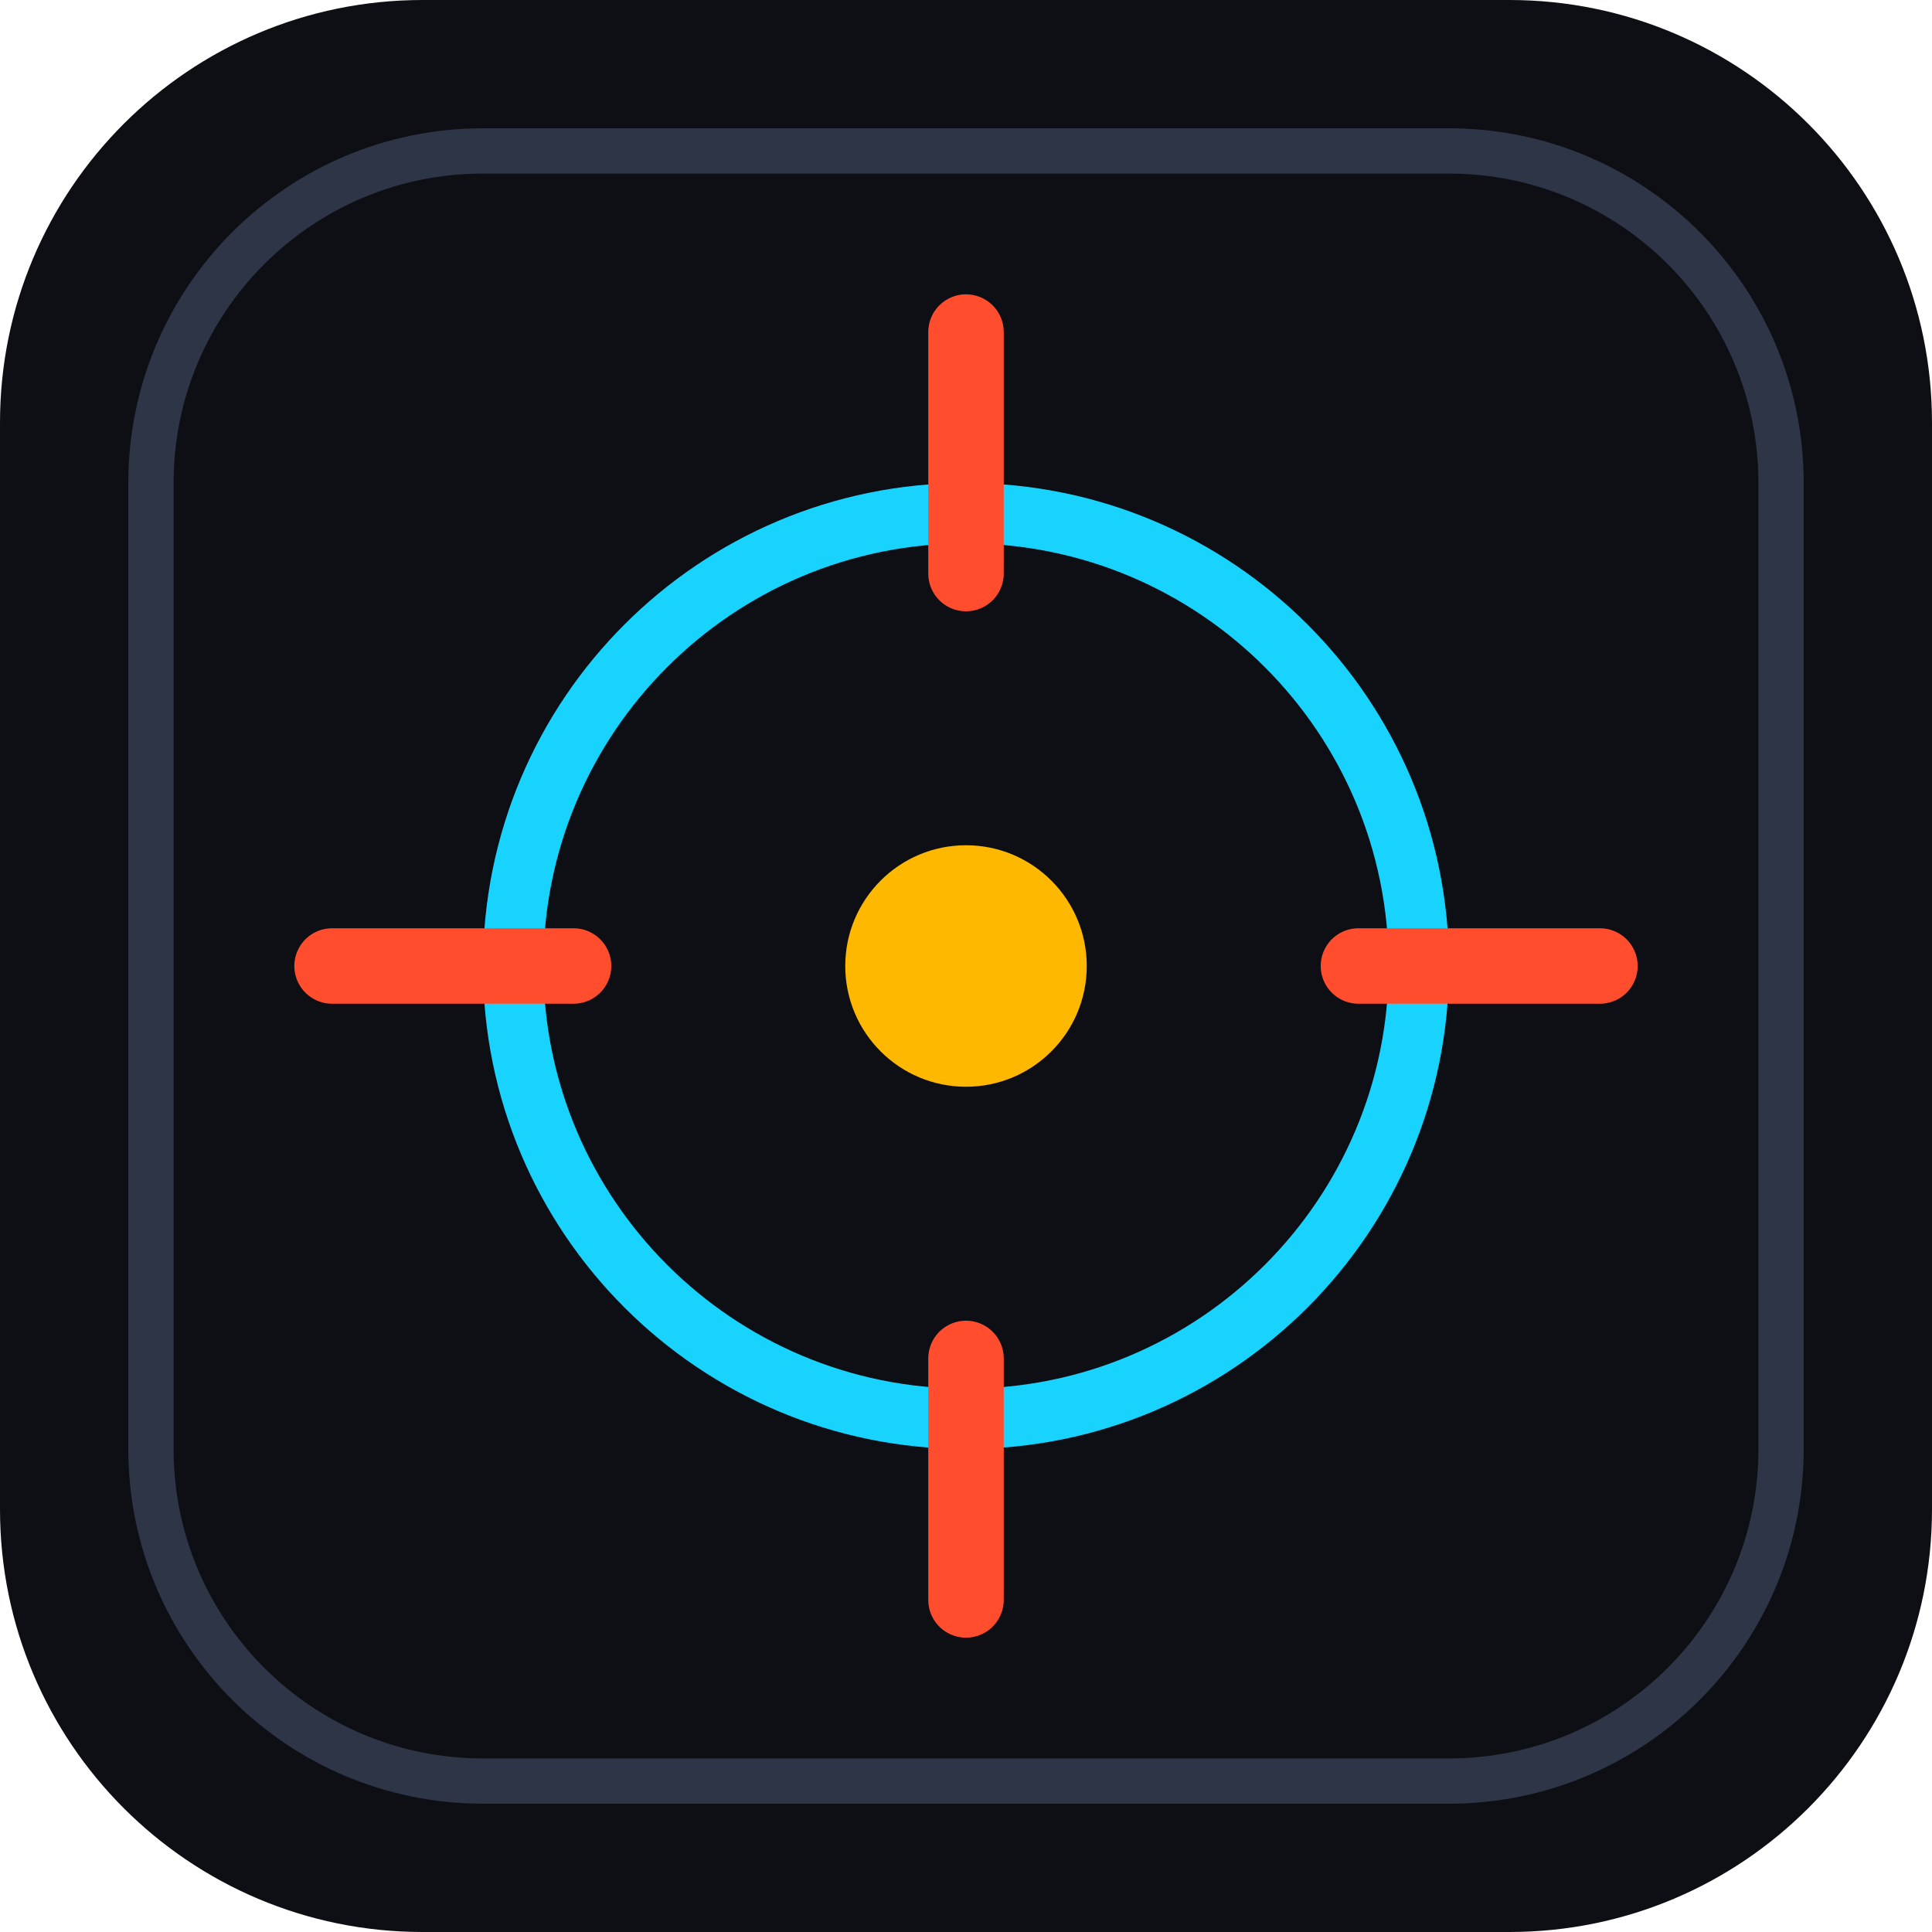
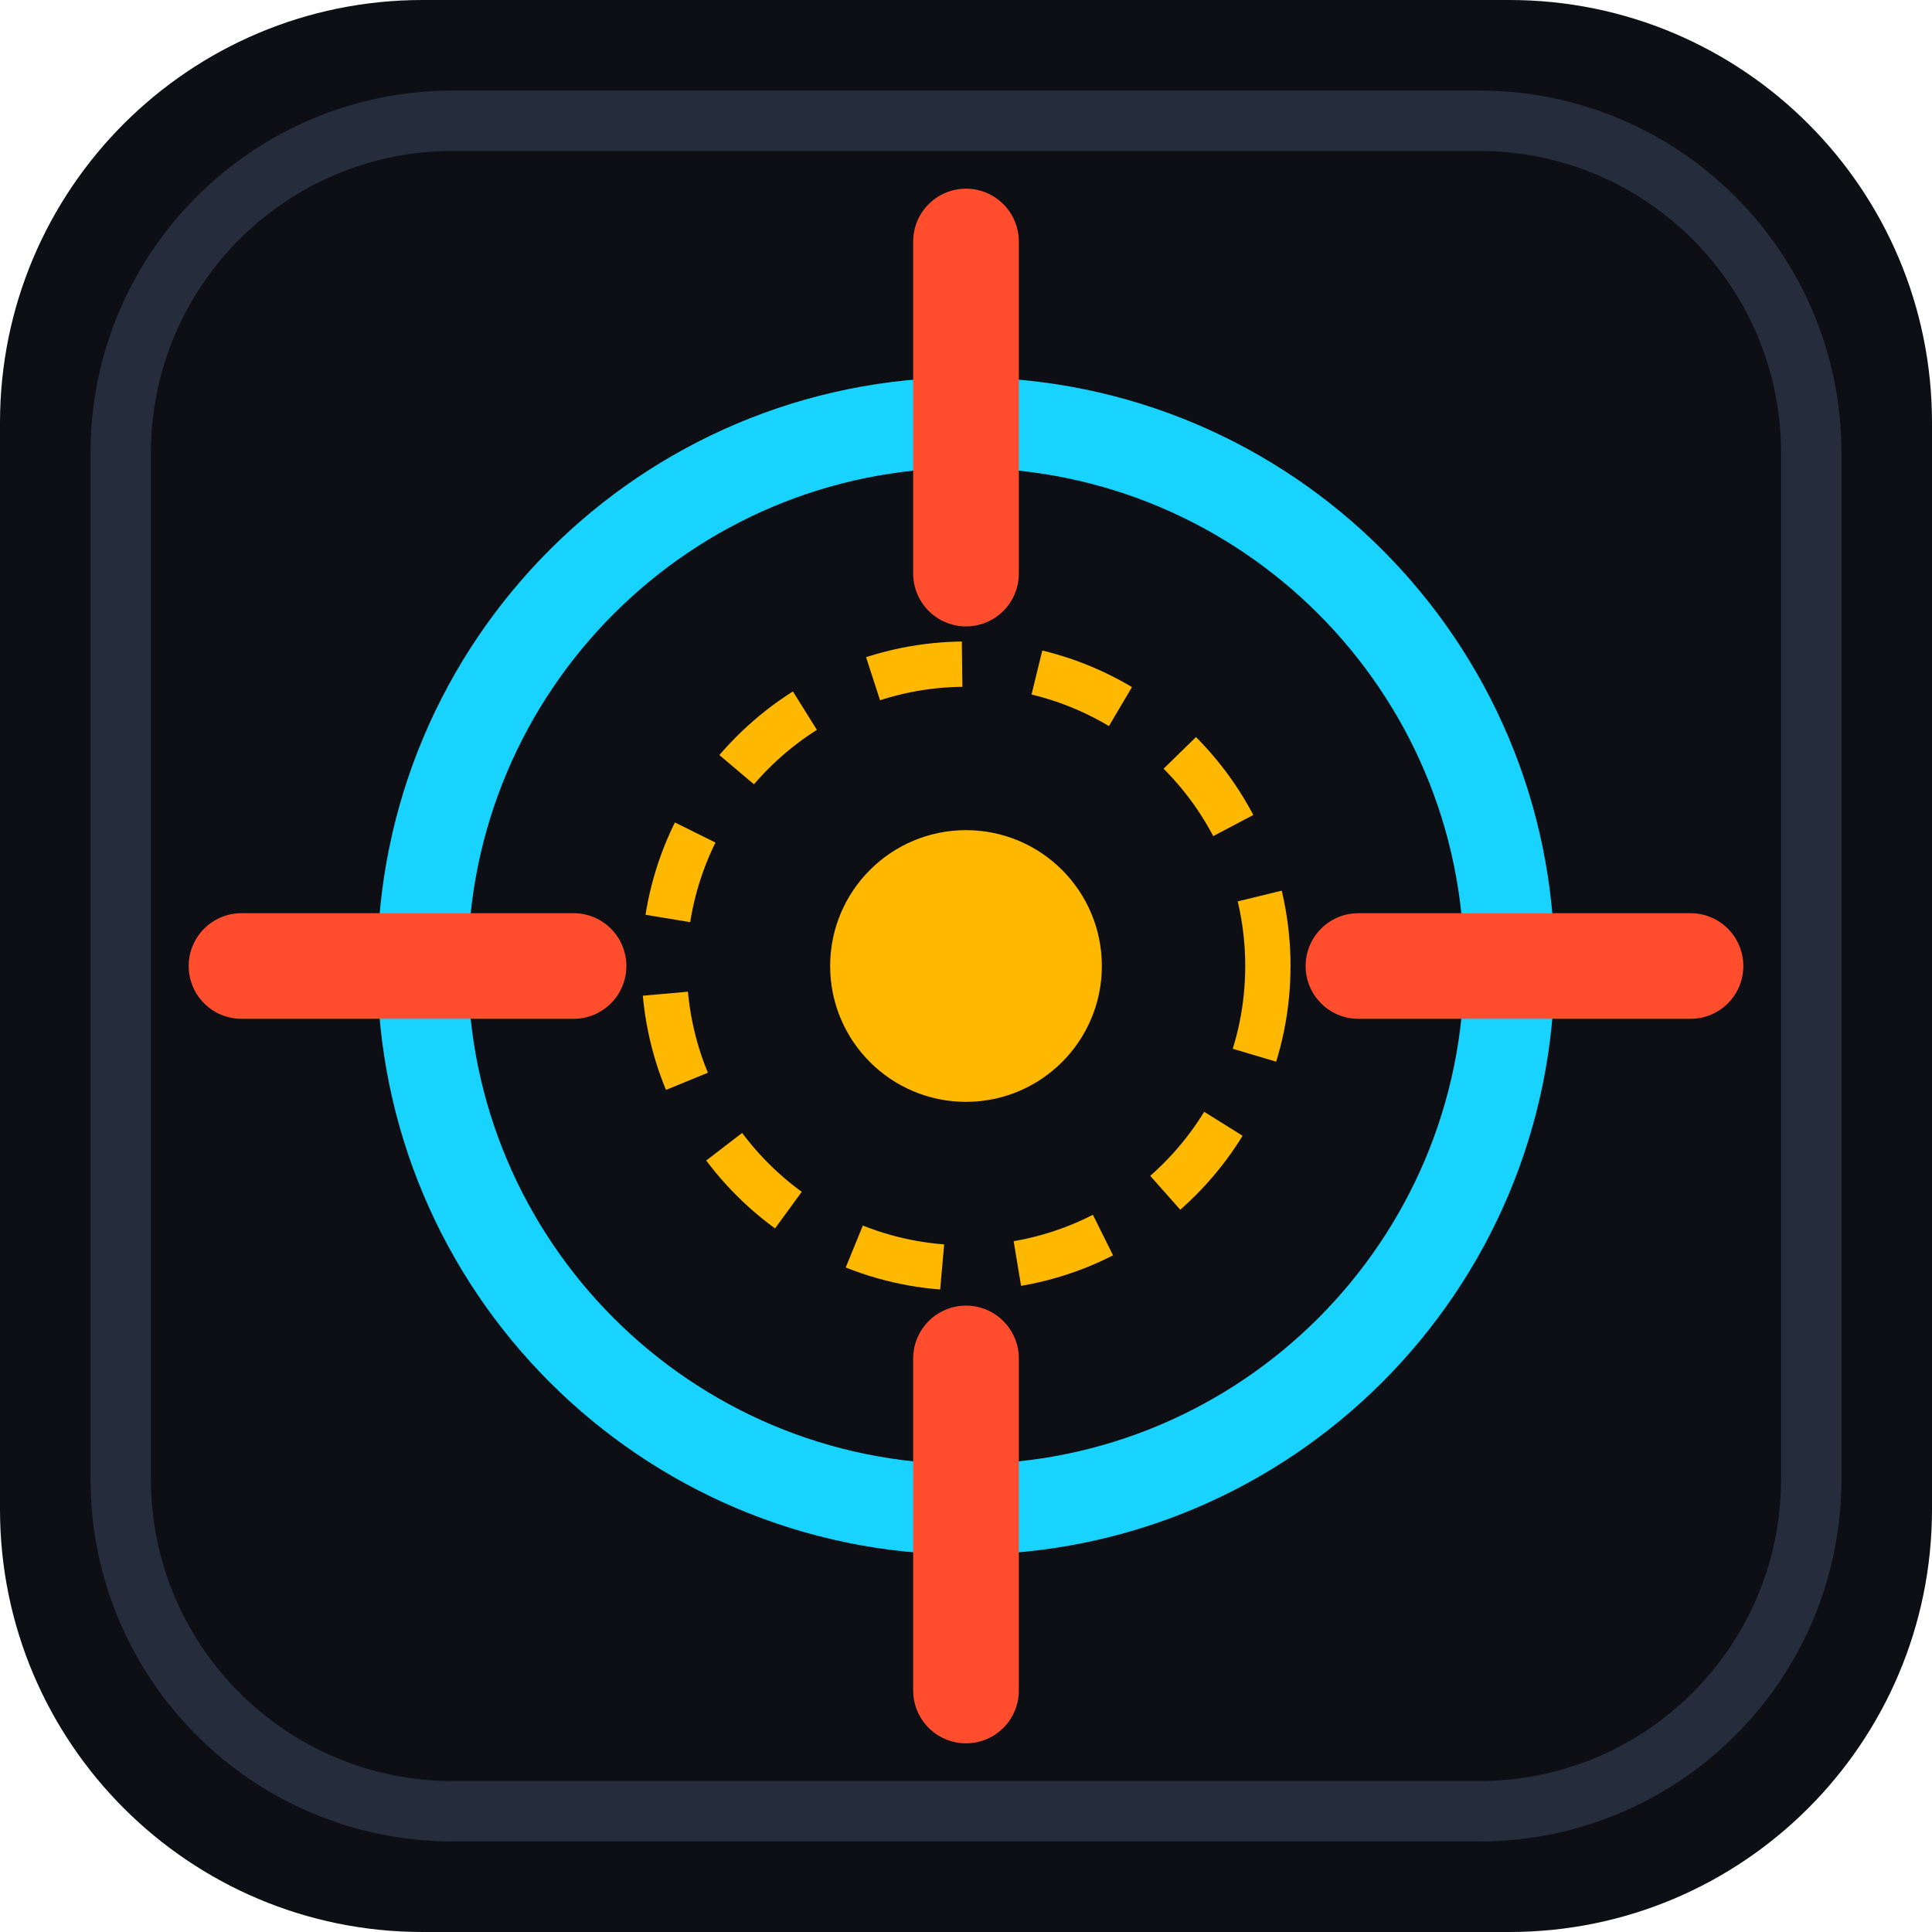
<svg xmlns="http://www.w3.org/2000/svg" viewBox="0 0 128 128" fill="none">
  <rect width="128" height="128" rx="28" fill="#0D0F14" />
-   <rect x="10" y="10" width="108" height="108" rx="22" stroke="#2D3546" stroke-width="3" />
-   <circle cx="64" cy="64" r="30" stroke="#19D3FF" stroke-width="4" />
-   <path d="M64 22V38M64 90V106M22 64H38M90 64H106" stroke="#FF4D2E" stroke-width="5" stroke-linecap="round" />
-   <circle cx="64" cy="64" r="8" fill="#FFB800" />
+   <rect x="8" y="8" width="112" height="112" rx="22" stroke="#252D3D" stroke-width="4" />
+   <circle cx="64" cy="64" r="36" stroke="#19D3FF" stroke-width="6" />
+   <circle cx="64" cy="64" r="20" stroke="#FFB800" stroke-width="3" stroke-dasharray="6 5" />
+   <path d="M64 16V38M64 90V112M16 64H38M90 64H112" stroke="#FF4D2E" stroke-width="7" stroke-linecap="round" />
+   <circle cx="64" cy="64" r="9" fill="#FFB800" />
</svg>
